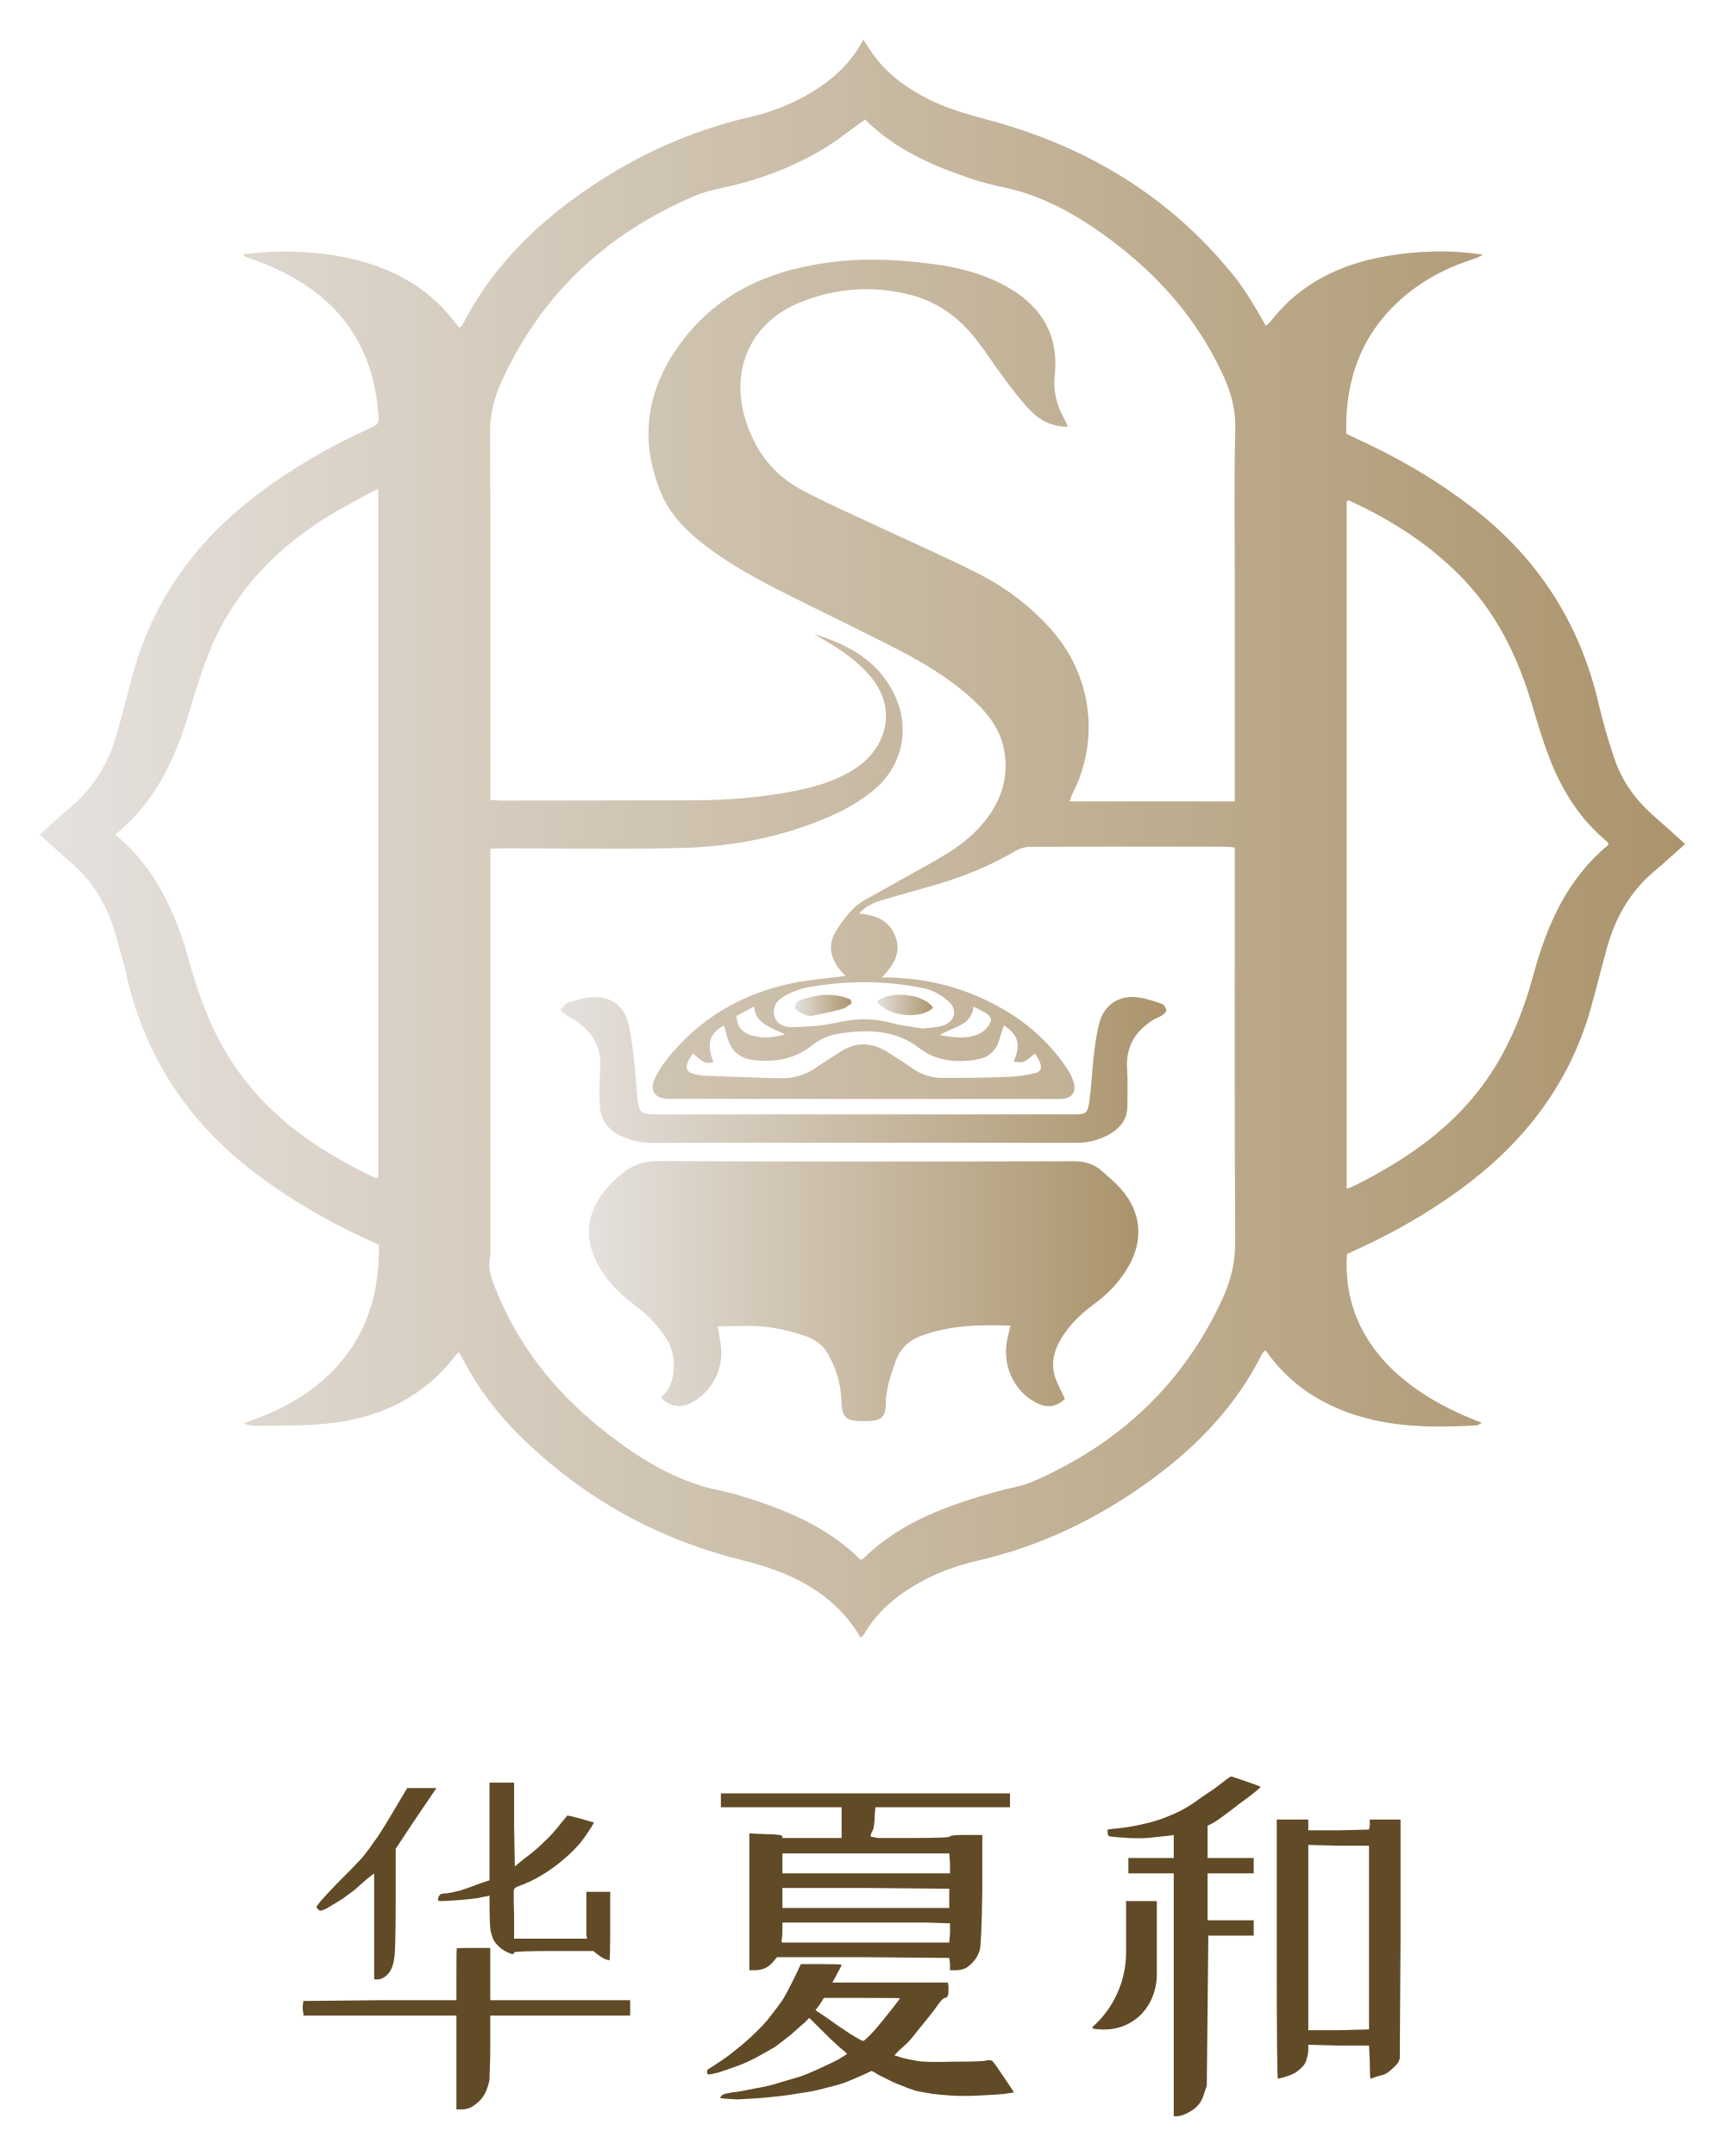
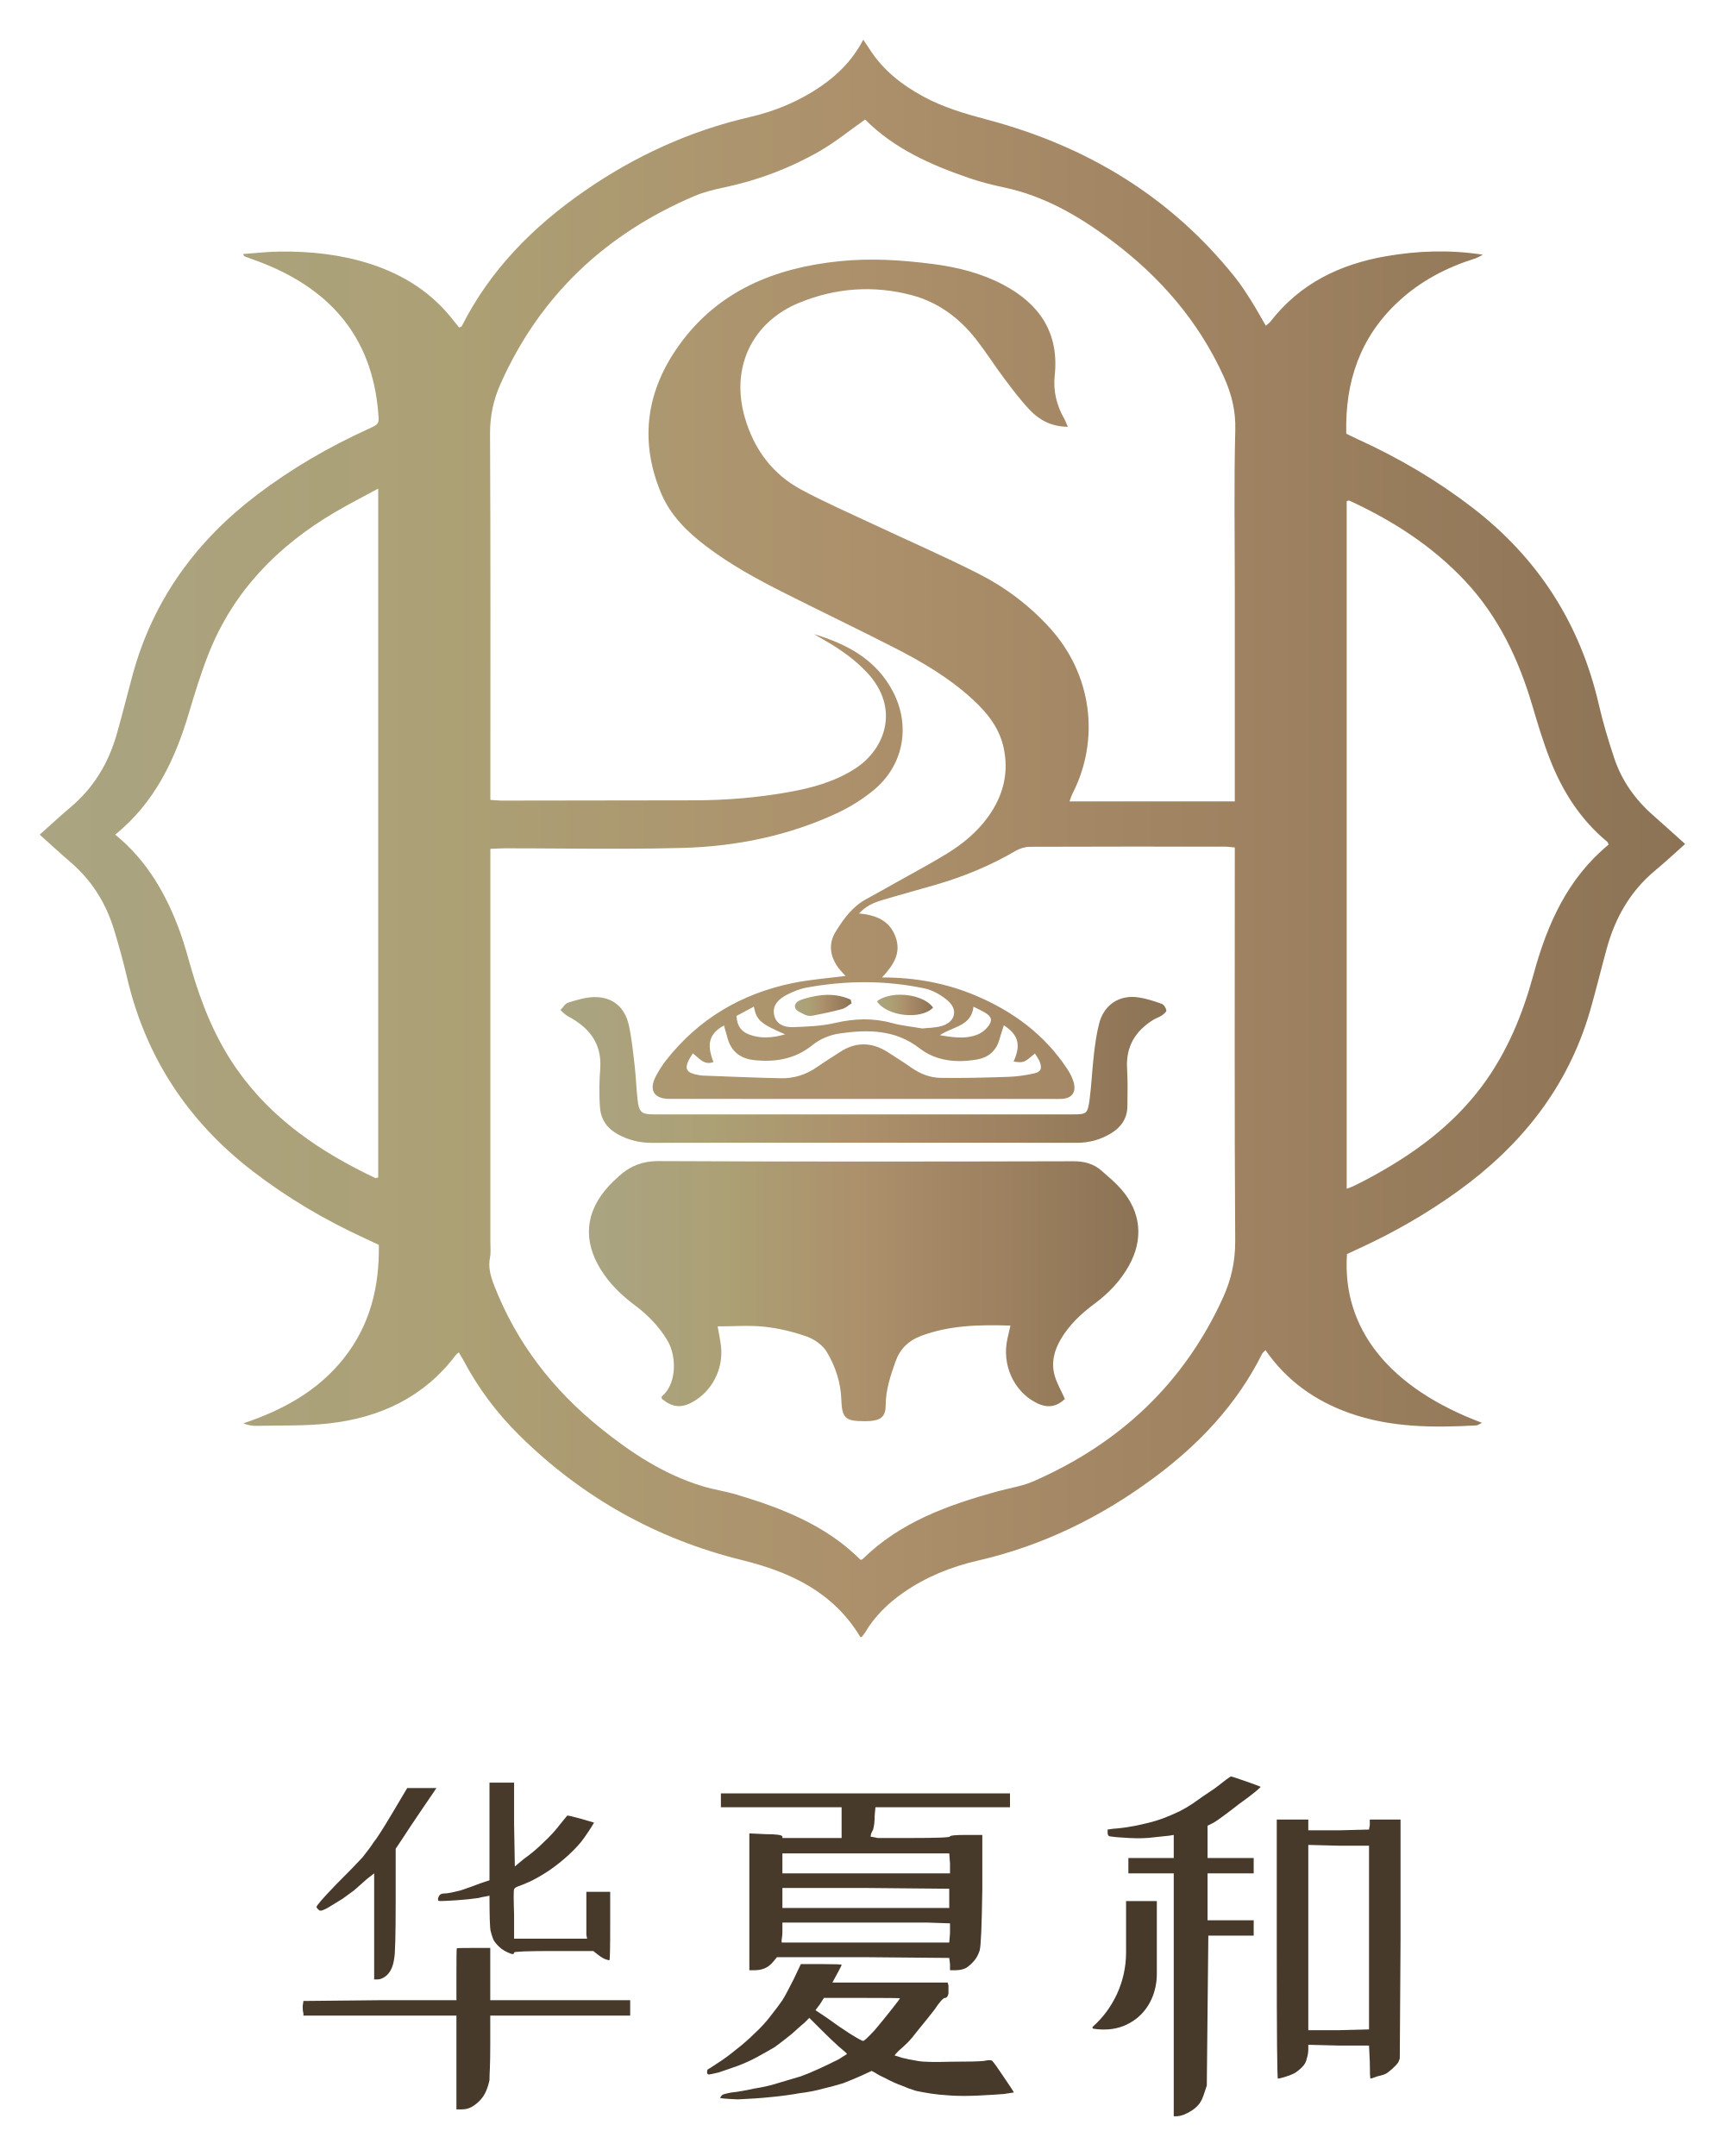
<svg xmlns="http://www.w3.org/2000/svg" viewBox="83.211 61.485 173.736 217.187" role="img" aria-label="Huaxiahe primary logo">
  <defs>
    <linearGradient id="hxh-emblem-gradient-0" x1="87.211" y1="0" x2="252.947" y2="0" gradientUnits="userSpaceOnUse">
-       <stop offset="0.0" stop-color="#E5E1DE" />
-       <stop offset="0.25" stop-color="#D7CEC1" />
-       <stop offset="0.5" stop-color="#C8BAA3" />
-       <stop offset="0.75" stop-color="#B9A787" />
-       <stop offset="1.0" stop-color="#AB946C" />
+       <stop offset="0.0" stop-color="#AAA482" />
+       <stop offset="0.25" stop-color="#ACA075" />
+       <stop offset="0.5" stop-color="#AC906B" />
+       <stop offset="0.75" stop-color="#9D8160" />
+       <stop offset="1.0" stop-color="#8C7355" />
    </linearGradient>
    <linearGradient id="hxh-emblem-gradient-1" x1="142.529" y1="0" x2="197.87" y2="0" gradientUnits="userSpaceOnUse">
-       <stop offset="0.0" stop-color="#E5E1DE" />
-       <stop offset="0.25" stop-color="#D7CEC1" />
-       <stop offset="0.5" stop-color="#C8BAA3" />
-       <stop offset="0.75" stop-color="#B9A787" />
-       <stop offset="1.0" stop-color="#AB946C" />
+       <stop offset="0.0" stop-color="#AAA482" />
+       <stop offset="0.25" stop-color="#ACA075" />
+       <stop offset="0.5" stop-color="#AC906B" />
+       <stop offset="0.75" stop-color="#9D8160" />
+       <stop offset="1.0" stop-color="#8C7355" />
    </linearGradient>
    <linearGradient id="hxh-emblem-gradient-2" x1="139.663" y1="0" x2="200.694" y2="0" gradientUnits="userSpaceOnUse">
-       <stop offset="0.0" stop-color="#E5E1DE" />
-       <stop offset="0.25" stop-color="#D7CEC1" />
-       <stop offset="0.5" stop-color="#C8BAA3" />
-       <stop offset="0.75" stop-color="#B9A787" />
-       <stop offset="1.0" stop-color="#AB946C" />
+       <stop offset="0.0" stop-color="#AAA482" />
+       <stop offset="0.25" stop-color="#ACA075" />
+       <stop offset="0.5" stop-color="#AC906B" />
+       <stop offset="0.75" stop-color="#9D8160" />
+       <stop offset="1.0" stop-color="#8C7355" />
    </linearGradient>
    <linearGradient id="hxh-emblem-gradient-3" x1="163.285" y1="0" x2="168.988" y2="0" gradientUnits="userSpaceOnUse">
-       <stop offset="0.0" stop-color="#E5E1DE" />
-       <stop offset="0.25" stop-color="#D7CEC1" />
-       <stop offset="0.5" stop-color="#C8BAA3" />
-       <stop offset="0.75" stop-color="#B9A787" />
-       <stop offset="1.0" stop-color="#AB946C" />
+       <stop offset="0.0" stop-color="#AAA482" />
+       <stop offset="0.25" stop-color="#ACA075" />
+       <stop offset="0.5" stop-color="#AC906B" />
+       <stop offset="0.75" stop-color="#9D8160" />
+       <stop offset="1.0" stop-color="#8C7355" />
    </linearGradient>
    <linearGradient id="hxh-emblem-gradient-4" x1="171.54" y1="0" x2="177.196" y2="0" gradientUnits="userSpaceOnUse">
-       <stop offset="0.0" stop-color="#E5E1DE" />
-       <stop offset="0.25" stop-color="#D7CEC1" />
-       <stop offset="0.5" stop-color="#C8BAA3" />
-       <stop offset="0.75" stop-color="#B9A787" />
-       <stop offset="1.0" stop-color="#AB946C" />
+       <stop offset="0.0" stop-color="#AAA482" />
+       <stop offset="0.25" stop-color="#ACA075" />
+       <stop offset="0.5" stop-color="#AC906B" />
+       <stop offset="0.75" stop-color="#9D8160" />
+       <stop offset="1.0" stop-color="#8C7355" />
    </linearGradient>
  </defs>
  <path fill="url(#hxh-emblem-gradient-0)" d="M165.844,70.216 C163.677,71.691 161.291,72.687 158.747,73.273 C152.691,74.669 147.154,77.208 142.060,80.741 C136.899,84.320 132.583,88.671 129.723,94.341 C129.696,94.395 129.592,94.410 129.461,94.473 C129.311,94.293 129.143,94.106 128.991,93.906 C126.797,91.014 123.895,89.155 120.471,88.059 C117.519,87.114 114.477,86.794 111.396,86.826 C110.182,86.838 108.968,86.985 107.692,87.075 C107.790,87.243 107.802,87.297 107.832,87.308 C108.273,87.472 108.718,87.626 109.159,87.791 C116.264,90.442 120.668,95.244 121.307,103.045 C121.402,104.195 121.406,104.196 120.343,104.680 C116.355,106.494 112.587,108.676 109.094,111.331 C102.939,116.007 98.621,121.946 96.573,129.453 C96.026,131.453 95.536,133.469 94.964,135.463 C94.135,138.356 92.646,140.845 90.317,142.805 C89.260,143.694 88.250,144.638 87.211,145.564 C88.253,146.498 89.267,147.439 90.317,148.339 C92.449,150.166 93.875,152.449 94.690,155.112 C95.182,156.723 95.629,158.351 96.013,159.990 C97.897,168.018 102.172,174.477 108.692,179.487 C112.171,182.160 115.922,184.373 119.904,186.202 C120.371,186.416 120.834,186.638 121.370,186.890 C121.433,191.097 120.500,194.957 117.851,198.302 C115.222,201.623 111.680,203.541 107.711,204.870 C108.149,205.028 108.567,205.130 108.983,205.120 C111.443,205.063 113.922,205.147 116.359,204.873 C121.491,204.294 125.906,202.241 129.105,198.005 C129.180,197.907 129.290,197.836 129.419,197.720 C129.584,197.997 129.749,198.248 129.888,198.511 C131.377,201.327 133.268,203.847 135.528,206.080 C141.854,212.327 149.339,216.521 157.978,218.651 C162.850,219.852 167.186,221.892 169.883,226.417 C169.947,226.393 170.002,226.391 170.026,226.362 C170.134,226.232 170.249,226.104 170.334,225.959 C171.295,224.324 172.616,223.033 174.156,221.952 C176.453,220.341 179.015,219.312 181.724,218.689 C188.230,217.195 194.082,214.320 199.418,210.369 C203.958,207.007 207.778,202.991 210.328,197.877 C210.393,197.746 210.532,197.652 210.676,197.496 C212.816,200.577 215.668,202.594 219.099,203.819 C223.262,205.305 227.576,205.315 231.910,205.075 C232.078,205.065 232.238,204.927 232.477,204.812 C223.136,201.307 218.363,195.334 218.886,187.816 C219.338,187.604 219.728,187.420 220.120,187.240 C223.588,185.650 226.882,183.762 229.982,181.536 C236.434,176.903 241.149,170.996 243.380,163.275 C243.979,161.200 244.481,159.098 245.056,157.015 C245.904,153.940 247.414,151.272 249.898,149.201 C250.922,148.348 251.897,147.437 252.947,146.506 C251.853,145.526 250.770,144.543 249.674,143.574 C247.885,141.996 246.548,140.097 245.796,137.836 C245.210,136.076 244.675,134.291 244.259,132.485 C242.381,124.321 238.136,117.700 231.494,112.599 C227.911,109.847 224.044,107.580 219.934,105.715 C219.552,105.541 219.179,105.350 218.814,105.173 C218.678,99.914 220.221,95.433 224.049,91.875 C226.270,89.810 228.897,88.431 231.782,87.526 C232.024,87.450 232.243,87.305 232.574,87.143 C229.211,86.626 226.024,86.745 222.853,87.290 C218.179,88.094 214.145,90.046 211.175,93.880 C211.056,94.034 210.882,94.146 210.710,94.299 C210.186,93.399 209.732,92.564 209.226,91.764 C208.716,90.961 208.198,90.157 207.607,89.416 C201.115,81.282 192.664,76.203 182.687,73.549 C180.469,72.959 178.280,72.327 176.252,71.231 C174.050,70.042 172.128,68.538 170.771,66.391 C170.593,66.111 170.399,65.841 170.158,65.485 C169.105,67.515 167.621,69.005 165.844,70.216 Z M132.602,142.065 C132.602,141.500 132.602,140.992 132.602,140.484 C132.602,128.715 132.630,116.944 132.570,105.176 C132.561,103.389 132.910,101.767 133.621,100.168 C137.596,91.243 144.221,85.048 153.143,81.238 C154.086,80.835 155.110,80.585 156.118,80.373 C159.526,79.654 162.753,78.443 165.760,76.716 C167.323,75.818 168.735,74.661 170.345,73.528 C170.204,73.501 170.312,73.489 170.361,73.536 C173.314,76.499 177.025,78.119 180.890,79.443 C182.028,79.834 183.206,80.125 184.384,80.376 C188.406,81.237 191.857,83.238 195.105,85.660 C200.010,89.320 203.920,93.798 206.467,99.412 C207.244,101.123 207.685,102.822 207.635,104.766 C207.496,110.128 207.586,115.495 207.586,120.861 C207.586,127.438 207.586,134.016 207.586,140.593 C207.586,141.104 207.586,141.615 207.586,142.213 L190.940,142.213 C191.038,141.955 191.110,141.683 191.236,141.437 C194.052,135.925 193.172,129.407 188.990,124.781 C186.905,122.473 184.446,120.624 181.693,119.236 C178.227,117.487 174.662,115.935 171.147,114.284 C168.725,113.146 166.267,112.074 163.913,110.808 C160.994,109.238 159.153,106.720 158.234,103.546 C156.785,98.542 158.928,93.944 163.733,91.976 C167.394,90.477 171.201,90.205 175.039,91.218 C177.723,91.927 179.858,93.531 181.551,95.699 C182.534,96.959 183.389,98.318 184.350,99.597 C185.179,100.700 186.012,101.814 186.962,102.810 C187.934,103.829 189.157,104.464 190.764,104.478 C190.625,104.158 190.539,103.901 190.408,103.669 C189.635,102.315 189.280,100.872 189.446,99.312 C189.903,95.018 187.924,92.099 184.246,90.159 C182.042,88.997 179.654,88.401 177.205,88.084 C174.071,87.679 170.925,87.472 167.764,87.798 C161.263,88.467 155.570,90.762 151.633,96.229 C148.350,100.788 147.578,105.783 149.765,111.085 C150.705,113.362 152.387,115.026 154.301,116.484 C156.788,118.380 159.525,119.864 162.307,121.263 C165.973,123.106 169.673,124.882 173.326,126.750 C176.101,128.168 178.784,129.751 181.106,131.867 C182.566,133.197 183.808,134.701 184.270,136.671 C184.877,139.268 184.278,141.641 182.723,143.787 C181.613,145.320 180.174,146.502 178.583,147.480 C176.928,148.497 175.208,149.405 173.514,150.358 C172.498,150.930 171.483,151.507 170.458,152.062 C169.071,152.813 168.183,154.044 167.388,155.330 C166.626,156.563 166.810,157.816 167.650,158.970 C167.870,159.270 168.143,159.531 168.379,159.795 C166.549,160.037 164.744,160.162 162.990,160.529 C157.864,161.601 153.582,164.122 150.321,168.270 C149.922,168.776 149.569,169.332 149.270,169.904 C148.543,171.291 149.076,172.180 150.631,172.182 C156.170,172.191 161.708,172.186 167.247,172.186 C174.560,172.186 181.872,172.186 189.185,172.186 C189.531,172.186 189.879,172.205 190.223,172.178 C191.111,172.110 191.575,171.588 191.398,170.701 C191.291,170.169 191.022,169.640 190.719,169.180 C188.458,165.747 185.304,163.398 181.562,161.807 C178.587,160.540 175.463,159.947 172.052,159.948 C173.190,158.727 174.020,157.511 173.412,155.855 C172.807,154.206 171.464,153.673 169.738,153.501 C170.451,152.732 171.244,152.407 172.059,152.162 C173.834,151.629 175.624,151.145 177.404,150.629 C180.236,149.807 182.946,148.703 185.495,147.206 C185.918,146.958 186.457,146.790 186.943,146.788 C193.519,146.761 200.096,146.769 206.673,146.774 C206.923,146.774 207.172,146.819 207.586,146.859 C207.586,147.415 207.586,147.921 207.586,148.426 C207.586,161.105 207.544,173.783 207.627,186.461 C207.642,188.526 207.227,190.386 206.396,192.210 C202.450,200.876 195.951,206.923 187.293,210.710 C186.162,211.205 184.895,211.385 183.693,211.716 C178.700,213.093 173.880,214.814 170.078,218.561 C170.051,218.587 169.997,218.586 169.889,218.616 C166.451,215.170 162.053,213.442 157.478,212.066 C156.326,211.720 155.120,211.546 153.968,211.197 C150.097,210.022 146.786,207.842 143.672,205.330 C138.899,201.480 135.259,196.783 133.011,191.042 C132.644,190.103 132.361,189.183 132.566,188.149 C132.665,187.647 132.601,187.114 132.601,186.595 C132.602,173.959 132.602,161.324 132.602,148.689 L132.602,146.998 C133.123,146.976 133.578,146.941 134.033,146.941 C135.887,146.940 137.741,146.952 139.596,146.964 C143.714,146.989 147.832,147.014 151.947,146.902 C157.332,146.754 162.582,145.697 167.505,143.407 C168.785,142.812 170.023,142.042 171.121,141.155 C174.182,138.684 174.982,134.723 173.185,131.217 C171.518,127.961 168.566,126.369 165.205,125.365 C165.557,125.570 165.907,125.776 166.260,125.979 C167.842,126.888 169.325,127.920 170.575,129.269 C173.876,132.832 172.377,136.918 169.413,138.866 C167.349,140.223 165.021,140.856 162.632,141.282 C159.521,141.836 156.379,142.098 153.218,142.107 C146.727,142.122 140.236,142.128 133.746,142.134 C133.743,142.134 133.739,142.134 133.735,142.134 C133.402,142.134 133.068,142.095 132.602,142.065 Z M120.990,180.145 C115.529,177.550 110.620,174.254 107.080,169.212 C104.917,166.130 103.529,162.700 102.489,159.109 C102.129,157.865 101.796,156.608 101.354,155.391 C99.980,151.605 98.033,148.181 94.817,145.563 C98.801,142.330 100.847,138.008 102.247,133.284 C102.836,131.298 103.446,129.311 104.204,127.386 C106.699,121.042 111.203,116.455 117.004,113.051 C118.337,112.268 119.719,111.568 121.305,110.706 L121.305,180.104 C121.183,180.121 121.097,180.154 121.036,180.154 C121.018,180.154 121.003,180.151 120.990,180.145 Z M218.856,111.970 C218.969,111.946 219.068,111.890 219.128,111.918 C223.485,113.925 227.467,116.479 230.772,120.000 C234.135,123.583 236.168,127.884 237.548,132.546 C238.087,134.366 238.633,136.193 239.322,137.958 C240.580,141.183 242.395,144.052 245.103,146.286 C245.161,146.334 245.177,146.433 245.240,146.568 C241.096,149.972 239.042,154.611 237.671,159.655 C236.575,163.686 235.008,167.507 232.490,170.889 C229.450,174.970 225.437,177.849 221.009,180.222 C220.515,180.487 220.010,180.735 219.507,180.983 C219.356,181.057 219.191,181.105 218.856,181.234 L218.856,111.970 Z M161.188,163.739 C160.967,162.723 161.674,162.114 162.457,161.701 C163.094,161.364 163.799,161.088 164.506,160.961 C168.449,160.247 172.408,160.225 176.332,161.055 C177.174,161.233 178.033,161.727 178.689,162.300 C179.752,163.227 179.409,164.461 178.043,164.847 C177.392,165.030 176.686,165.023 176.112,165.090 C175.009,164.898 174.011,164.807 173.061,164.544 C171.134,164.011 169.257,164.085 167.315,164.535 C165.948,164.851 164.508,164.904 163.097,164.955 C163.057,164.956 163.017,164.957 162.977,164.957 C162.176,164.957 161.390,164.659 161.188,163.739 Z M158.682,165.704 C157.890,165.413 157.440,164.840 157.394,163.826 C157.947,163.530 158.531,163.217 159.141,162.889 C159.417,164.276 159.815,164.604 162.288,165.680 C161.639,165.870 160.985,165.991 160.331,165.991 C159.781,165.991 159.230,165.906 158.682,165.704 Z M177.876,165.768 C179.221,164.861 181.042,164.881 181.266,162.893 C181.708,163.119 182.060,163.278 182.391,163.473 C183.101,163.890 183.219,164.268 182.717,164.911 C182.444,165.262 182.029,165.571 181.613,165.728 C181.085,165.926 180.551,166.001 179.994,166.001 C179.332,166.001 178.636,165.896 177.876,165.768 Z M181.655,168.207 C182.723,168.020 183.539,167.370 183.860,166.247 C184.001,165.756 184.164,165.272 184.323,164.769 C185.802,165.735 186.060,166.736 185.306,168.423 C186.323,168.560 186.346,168.552 187.454,167.607 C187.629,167.909 187.844,168.179 187.954,168.486 C188.189,169.146 188.046,169.471 187.346,169.623 C186.507,169.805 185.644,169.934 184.787,169.962 C182.502,170.039 180.213,170.101 177.928,170.064 C176.892,170.047 175.909,169.668 175.033,169.054 C174.255,168.510 173.452,168.003 172.653,167.489 C171.041,166.453 169.423,166.403 167.801,167.472 C167.045,167.971 166.269,168.442 165.527,168.962 C164.428,169.732 163.204,170.130 161.883,170.104 C159.252,170.052 156.622,169.930 153.992,169.836 C153.949,169.835 153.905,169.831 153.863,169.825 C152.169,169.591 151.977,169.129 152.995,167.595 C153.613,168.052 154.121,168.839 155.076,168.469 C154.351,166.658 154.651,165.597 156.132,164.789 C156.259,165.239 156.384,165.685 156.512,166.128 C156.894,167.453 157.843,168.130 159.148,168.274 C161.272,168.507 163.277,168.183 165.008,166.792 C165.832,166.129 166.790,165.732 167.833,165.585 C170.666,165.187 173.389,165.194 175.840,167.091 C177.040,168.019 178.424,168.373 179.861,168.373 C180.453,168.373 181.055,168.313 181.655,168.207 Z" />
  <path fill="url(#hxh-emblem-gradient-1)" d="M145.568,179.953 C145.184,180.301 144.803,180.656 144.456,181.041 C142.166,183.584 141.912,186.455 143.721,189.372 C144.623,190.826 145.831,191.988 147.198,193.006 C148.491,193.970 149.592,195.113 150.431,196.510 C151.378,198.084 151.395,200.917 149.871,202.148 C149.831,202.180 149.866,202.303 149.866,202.388 C150.900,203.250 151.801,203.355 152.928,202.744 C154.922,201.663 156.103,199.380 155.831,197.086 C155.753,196.421 155.609,195.763 155.496,195.099 C157.135,195.099 158.697,194.972 160.228,195.137 C161.672,195.293 163.121,195.644 164.490,196.131 C165.254,196.402 166.078,196.989 166.486,197.669 C167.351,199.112 167.892,200.731 167.951,202.454 C168.014,204.307 168.341,204.643 170.171,204.647 C170.387,204.647 170.604,204.651 170.820,204.636 C171.959,204.554 172.420,204.153 172.423,203.037 C172.426,201.488 172.904,200.070 173.411,198.640 C173.865,197.363 174.722,196.533 175.964,196.066 C178.854,194.979 181.856,194.919 184.985,195.019 C184.866,195.538 184.771,195.949 184.679,196.360 C184.109,198.929 185.291,201.590 187.522,202.764 C188.672,203.370 189.600,203.236 190.469,202.408 C190.083,201.546 189.668,200.841 189.448,200.078 C189.068,198.762 189.391,197.508 190.083,196.350 C190.940,194.914 192.133,193.796 193.466,192.810 C194.871,191.769 196.062,190.523 196.920,188.988 C198.405,186.331 198.149,183.585 196.156,181.295 C195.565,180.615 194.859,180.029 194.179,179.430 C193.369,178.717 192.440,178.462 191.326,178.466 C177.397,178.501 163.468,178.517 149.540,178.449 C149.528,178.449 149.516,178.449 149.505,178.449 C147.908,178.449 146.685,178.941 145.568,179.953 Z" />
  <path fill="url(#hxh-emblem-gradient-2)" d="M193.934,164.548 C193.658,165.586 193.515,166.666 193.390,167.736 C193.209,169.280 193.153,170.841 192.942,172.380 C192.766,173.661 192.610,173.742 191.358,173.742 C177.259,173.745 163.158,173.745 149.059,173.742 C147.825,173.742 147.576,173.532 147.430,172.266 C147.302,171.150 147.272,170.023 147.144,168.907 C146.985,167.534 146.850,166.152 146.561,164.805 C146.161,162.944 144.921,161.907 143.081,161.928 C142.197,161.938 141.301,162.221 140.442,162.483 C140.135,162.576 139.919,162.974 139.663,163.233 C139.908,163.442 140.124,163.705 140.401,163.851 C142.526,164.967 143.839,166.571 143.671,169.108 C143.631,169.712 143.588,170.317 143.585,170.922 C143.582,171.655 143.585,172.392 143.652,173.121 C143.762,174.339 144.429,175.209 145.490,175.776 C146.534,176.333 147.636,176.613 148.840,176.610 C155.976,176.589 163.112,176.600 170.249,176.600 C177.385,176.600 184.522,176.591 191.659,176.608 C192.909,176.611 194.051,176.297 195.106,175.661 C196.133,175.043 196.759,174.146 196.768,172.907 C196.777,171.654 196.814,170.397 196.736,169.148 C196.599,166.917 197.564,165.323 199.418,164.193 C199.672,164.037 199.976,163.956 200.220,163.788 C200.417,163.653 200.717,163.412 200.692,163.265 C200.650,163.016 200.434,162.679 200.212,162.600 C199.445,162.328 198.658,162.070 197.857,161.955 C197.651,161.926 197.449,161.911 197.253,161.911 C195.640,161.911 194.374,162.887 193.934,164.548 Z" />
  <path fill="url(#hxh-emblem-gradient-3)" d="M164.199,162.101 C163.762,162.233 163.165,162.447 163.307,163.013 C163.382,163.309 163.916,163.522 164.279,163.702 C164.497,163.810 164.795,163.851 165.035,163.805 C166.046,163.608 167.055,163.396 168.047,163.125 C168.387,163.032 168.676,162.751 168.988,162.556 C168.958,162.431 168.927,162.307 168.898,162.183 C168.146,161.844 167.383,161.703 166.615,161.703 C165.813,161.703 165.006,161.857 164.199,162.101 Z" />
  <path fill="url(#hxh-emblem-gradient-4)" d="M171.540,162.353 C172.522,163.869 175.982,164.257 177.197,162.987 C176.606,162.154 175.214,161.689 173.884,161.689 C172.987,161.689 172.117,161.900 171.540,162.353 Z" />
-   <g fill="#614A26">
+   <g fill="#473A2B">
    <path d="M133.753,241.062 L134.992,241.062 L134.992,245.244 L135.068,249.503 L135.999,248.729 C136.721,248.213 137.366,247.671 137.935,247.102 C138.605,246.483 139.174,245.863 139.639,245.244 L140.336,244.392 C140.336,244.342 140.799,244.444 141.729,244.702 L143.046,245.089 L142.814,245.476 C142.659,245.736 142.400,246.123 142.038,246.638 C141.678,247.155 141.161,247.722 140.490,248.341 C139.870,248.910 139.225,249.426 138.553,249.890 C137.935,250.304 137.316,250.665 136.695,250.975 C136.126,251.234 135.689,251.414 135.379,251.517 C135.120,251.621 134.992,251.723 134.992,251.827 C134.939,251.930 134.939,252.783 134.992,254.382 L134.992,256.782 L138.710,256.782 L142.348,256.782 L142.271,256.395 L142.271,253.995 L142.271,252.059 L143.432,252.059 L144.672,252.059 L144.672,255.466 C144.672,257.789 144.646,258.951 144.594,258.951 C144.491,258.951 144.310,258.900 144.053,258.796 C143.846,258.693 143.613,258.538 143.355,258.331 L142.969,258.022 L139.019,258.022 C136.333,258.022 134.992,258.074 134.992,258.176 C134.992,258.281 134.939,258.331 134.837,258.331 C134.732,258.331 134.527,258.254 134.217,258.099 C133.908,257.944 133.637,257.751 133.404,257.519 C133.173,257.286 133.004,257.067 132.900,256.860 C132.797,256.603 132.708,256.318 132.630,256.009 C132.553,255.699 132.514,254.511 132.514,252.446 C132.307,252.498 132.113,252.537 131.932,252.562 C131.751,252.589 131.585,252.628 131.430,252.678 C130.706,252.783 129.958,252.860 129.184,252.911 C128.357,252.962 127.840,252.989 127.636,252.989 C127.479,252.989 127.390,252.976 127.364,252.950 C127.338,252.924 127.326,252.860 127.326,252.755 C127.377,252.551 127.454,252.407 127.558,252.330 C127.660,252.252 127.868,252.214 128.176,252.214 C128.590,252.163 129.079,252.059 129.648,251.904 C130.268,251.698 130.913,251.466 131.585,251.207 L132.514,250.897 L132.514,246.019 L132.514,241.062 L133.753,241.062 Z M125.699,241.604 L127.171,241.604 L127.016,241.837 L125.699,243.773 C124.924,244.909 124.306,245.838 123.840,246.561 L123.066,247.722 L123.066,252.911 C123.066,256.422 123.015,258.383 122.911,258.796 C122.860,259.210 122.757,259.570 122.602,259.881 C122.447,260.190 122.240,260.436 121.982,260.616 C121.724,260.798 121.465,260.887 121.208,260.887 L120.898,260.887 L120.898,255.543 L120.898,250.201 L120.201,250.742 C119.685,251.207 119.244,251.595 118.885,251.904 C118.471,252.214 118.084,252.498 117.723,252.755 C117.309,253.015 116.844,253.298 116.329,253.608 C115.812,253.917 115.490,254.022 115.361,253.917 C115.232,253.815 115.141,253.711 115.090,253.608 C115.038,253.505 115.683,252.755 117.026,251.361 C118.316,250.072 119.220,249.143 119.736,248.574 C120.304,247.852 120.666,247.362 120.821,247.102 C121.130,246.742 121.775,245.736 122.757,244.082 L124.228,241.604 L125.699,241.604 Z M130.887,257.712 L132.592,257.712 L132.592,260.345 L132.592,262.978 L139.639,262.978 L146.686,262.978 L146.686,263.752 L146.686,264.527 L139.639,264.527 L132.592,264.527 L132.592,267.392 C132.592,268.476 132.577,269.289 132.553,269.832 C132.525,270.373 132.514,270.774 132.514,271.032 C132.410,271.496 132.282,271.896 132.126,272.232 C131.971,272.567 131.764,272.864 131.507,273.122 C131.247,273.381 130.977,273.587 130.693,273.743 C130.410,273.897 130.087,273.975 129.726,273.975 L129.184,273.975 L129.184,269.250 L129.184,264.527 L121.518,264.527 L113.773,264.527 L113.773,264.295 C113.721,264.140 113.696,263.907 113.696,263.597 L113.773,263.055 L121.439,262.978 L129.184,262.978 L129.184,260.422 C129.184,258.668 129.195,257.777 129.223,257.751 C129.247,257.726 129.803,257.712 130.887,257.712 Z" />
    <path d="M169.995,262.746 L166.200,262.746 L165.813,263.365 L165.348,263.985 L166.510,264.759 C167.285,265.328 168.032,265.843 168.756,266.309 C169.581,266.825 170.046,267.082 170.150,267.082 C170.253,267.082 170.640,266.722 171.311,265.998 C171.879,265.328 172.446,264.631 173.015,263.908 C173.582,263.185 173.867,262.811 173.867,262.785 C173.867,262.760 172.576,262.746 169.995,262.746 Z M170.459,251.672 L162.018,251.672 L162.018,252.679 L162.018,253.685 L170.459,253.685 L178.823,253.685 L178.823,252.679 L178.823,251.749 L170.459,251.672 Z M170.459,248.188 L162.018,248.188 L162.018,249.194 L162.018,250.201 L170.459,250.201 L178.900,250.201 L178.900,249.194 L178.823,248.188 L170.459,248.188 Z M168.136,255.157 L162.018,255.157 L162.018,256.086 C162.018,256.293 162.005,256.473 161.980,256.629 C161.953,256.783 161.941,256.899 161.941,256.977 L161.941,257.132 C161.941,257.158 161.967,257.170 162.018,257.170 L170.382,257.170 L178.823,257.170 L178.900,256.241 L178.900,255.235 L176.577,255.157 L168.136,255.157 Z M170.382,242.147 L184.941,242.147 L184.941,242.844 L184.941,243.541 L178.203,243.541 L171.389,243.541 L171.311,244.393 C171.311,244.961 171.259,245.426 171.156,245.787 C171.104,245.890 171.052,245.994 171.002,246.096 C170.950,246.200 170.924,246.290 170.924,246.367 C170.924,246.445 170.897,246.483 170.847,246.483 L171.621,246.638 L174.874,246.638 C177.557,246.638 178.900,246.588 178.900,246.483 C178.900,246.381 179.442,246.329 180.527,246.329 L182.153,246.329 L182.153,251.827 C182.101,255.544 182.010,257.596 181.882,257.984 C181.752,258.371 181.584,258.694 181.378,258.951 C181.120,259.261 180.836,259.520 180.527,259.726 C180.217,259.881 179.855,259.958 179.442,259.958 L178.900,259.958 L178.900,259.339 L178.823,258.719 L170.150,258.642 L161.476,258.642 L161.089,259.106 C160.830,259.416 160.547,259.636 160.237,259.765 C159.928,259.894 159.591,259.958 159.231,259.958 L158.688,259.958 L158.688,253.066 L158.688,246.174 L160.315,246.251 C161.399,246.251 161.967,246.329 162.018,246.483 L162.018,246.638 L165.038,246.638 L167.982,246.638 L167.982,245.089 L167.982,243.541 L161.941,243.541 L155.823,243.541 L155.823,242.844 L155.823,242.147 L170.382,242.147 Z M165.968,259.339 C167.310,259.339 167.982,259.365 167.982,259.416 C167.982,259.468 167.826,259.778 167.517,260.345 L167.052,261.197 L172.860,261.197 L178.668,261.197 L178.745,261.507 L178.745,262.282 C178.694,262.591 178.578,262.746 178.397,262.746 C178.216,262.746 177.867,263.133 177.352,263.908 C176.835,264.579 176.318,265.224 175.803,265.843 C175.286,266.515 174.899,266.980 174.641,267.237 C174.382,267.497 174.073,267.780 173.712,268.089 C173.453,268.348 173.325,268.503 173.325,268.554 C173.376,268.554 173.635,268.631 174.099,268.786 C174.512,268.891 175.028,268.993 175.648,269.096 C176.163,269.200 177.274,269.225 178.978,269.174 C180.732,269.174 181.843,269.148 182.308,269.096 C182.772,268.993 183.056,268.993 183.159,269.096 C183.315,269.251 183.702,269.793 184.321,270.723 C184.991,271.702 185.328,272.219 185.328,272.271 C185.276,272.271 184.941,272.322 184.321,272.426 C183.702,272.477 182.862,272.528 181.805,272.581 C180.746,272.632 179.803,272.632 178.978,272.581 C178.151,272.528 177.493,272.465 177.003,272.387 C176.512,272.310 176.009,272.219 175.493,272.116 C174.976,271.962 174.486,271.780 174.021,271.574 C173.453,271.369 172.938,271.136 172.473,270.877 C172.008,270.671 171.621,270.464 171.311,270.257 L171.002,270.102 L169.995,270.568 C169.426,270.826 168.806,271.084 168.136,271.342 C167.465,271.547 166.793,271.729 166.123,271.884 C165.399,272.089 164.599,272.245 163.722,272.349 C162.896,272.503 161.941,272.632 160.857,272.736 C159.876,272.839 158.766,272.916 157.527,272.968 C156.339,272.916 155.746,272.864 155.746,272.813 C155.796,272.709 155.862,272.619 155.939,272.542 C156.017,272.465 156.339,272.374 156.908,272.271 C157.475,272.219 158.224,272.089 159.153,271.884 C160.133,271.729 161.012,271.522 161.786,271.264 C162.508,271.058 163.205,270.851 163.877,270.645 C164.444,270.439 165.064,270.180 165.735,269.870 C166.406,269.561 167.052,269.251 167.671,268.941 L168.523,268.399 C168.523,268.348 168.239,268.089 167.671,267.625 C167.155,267.160 166.535,266.567 165.813,265.843 L164.729,264.759 L164.264,265.224 C163.955,265.483 163.515,265.871 162.948,266.386 C162.379,266.850 161.811,267.290 161.244,267.703 C160.625,268.063 160.030,268.399 159.463,268.709 C158.894,269.019 158.275,269.303 157.605,269.561 C156.881,269.819 156.211,270.052 155.591,270.257 C154.971,270.413 154.623,270.478 154.545,270.452 C154.468,270.426 154.429,270.348 154.429,270.219 C154.429,270.091 154.455,270.000 154.507,269.948 C154.610,269.897 154.971,269.664 155.591,269.251 C156.158,268.891 156.752,268.451 157.372,267.935 C158.043,267.419 158.662,266.877 159.231,266.309 C159.850,265.741 160.392,265.147 160.857,264.527 C161.270,264.011 161.657,263.495 162.018,262.978 C162.276,262.566 162.664,261.844 163.180,260.810 L163.877,259.339 L165.968,259.339 Z" />
    <path d="M207.204,240.443 C207.127,240.443 206.597,240.830 205.617,241.605 C204.687,242.224 203.938,242.741 203.371,243.154 C202.906,243.463 202.467,243.723 202.054,243.929 C201.641,244.135 201.137,244.354 200.544,244.586 C199.950,244.819 199.318,245.012 198.647,245.167 C198.027,245.322 197.382,245.451 196.711,245.555 C195.936,245.658 195.472,245.709 195.317,245.709 L194.775,245.787 L194.775,246.096 C194.775,246.356 194.878,246.483 195.085,246.483 C195.395,246.536 196.014,246.588 196.943,246.638 C197.924,246.690 198.775,246.665 199.499,246.561 C199.963,246.511 200.453,246.458 200.970,246.406 L201.435,246.329 L201.435,248.652 L196.866,248.652 L196.866,250.201 L201.435,250.201 L201.435,274.672 L201.667,274.672 C201.873,274.672 202.132,274.620 202.442,274.517 C202.699,274.413 202.970,274.272 203.255,274.091 C203.538,273.910 203.783,273.690 203.990,273.433 C204.196,273.174 204.378,272.787 204.533,272.271 L204.765,271.574 L204.842,264.062 L204.920,256.474 L209.489,256.474 L209.489,254.924 L204.842,254.924 L204.842,250.201 L209.489,250.201 L209.489,248.652 L204.842,248.652 L204.842,245.400 L205.462,245.089 C205.822,244.884 206.701,244.238 208.095,243.154 C208.817,242.638 209.346,242.238 209.682,241.953 C210.017,241.670 210.186,241.515 210.186,241.489 C210.186,241.463 209.708,241.283 208.753,240.946 C207.797,240.612 207.282,240.443 207.204,240.443 Z" />
    <path d="M196.634,252.989 L196.634,258.167 C196.634,261.102 195.347,263.830 193.241,265.686 C193.255,265.740 193.278,265.789 193.289,265.843 C194.504,266.033 196.115,266.011 197.621,264.871 C199.015,263.816 199.732,262.087 199.732,260.339 L199.732,252.989 L196.634,252.989 Z" />
    <path d="M221.105,265.921 L218.085,265.998 L214.988,265.998 L214.988,247.335 L218.085,247.413 L221.105,247.413 L221.105,265.921 Z M221.183,244.780 L221.183,245.322 L221.105,245.787 L218.085,245.864 L214.988,245.864 L214.988,244.780 L211.812,244.780 L211.812,257.789 C211.812,266.515 211.851,270.877 211.928,270.877 C212.006,270.877 212.225,270.826 212.587,270.722 C212.947,270.619 213.284,270.489 213.594,270.335 C213.851,270.180 214.109,269.974 214.368,269.716 C214.626,269.457 214.780,269.173 214.832,268.863 C214.935,268.554 214.988,268.244 214.988,267.934 L214.988,267.469 L218.085,267.547 L221.105,267.547 L221.183,269.173 C221.183,270.310 221.208,270.877 221.260,270.877 C221.311,270.877 221.543,270.799 221.957,270.644 C222.421,270.542 222.731,270.439 222.886,270.335 C223.041,270.232 223.235,270.077 223.467,269.870 C223.699,269.664 223.893,269.457 224.048,269.250 L224.203,268.863 L224.280,256.860 L224.280,244.780 L221.183,244.780 Z" />
  </g>
</svg>
